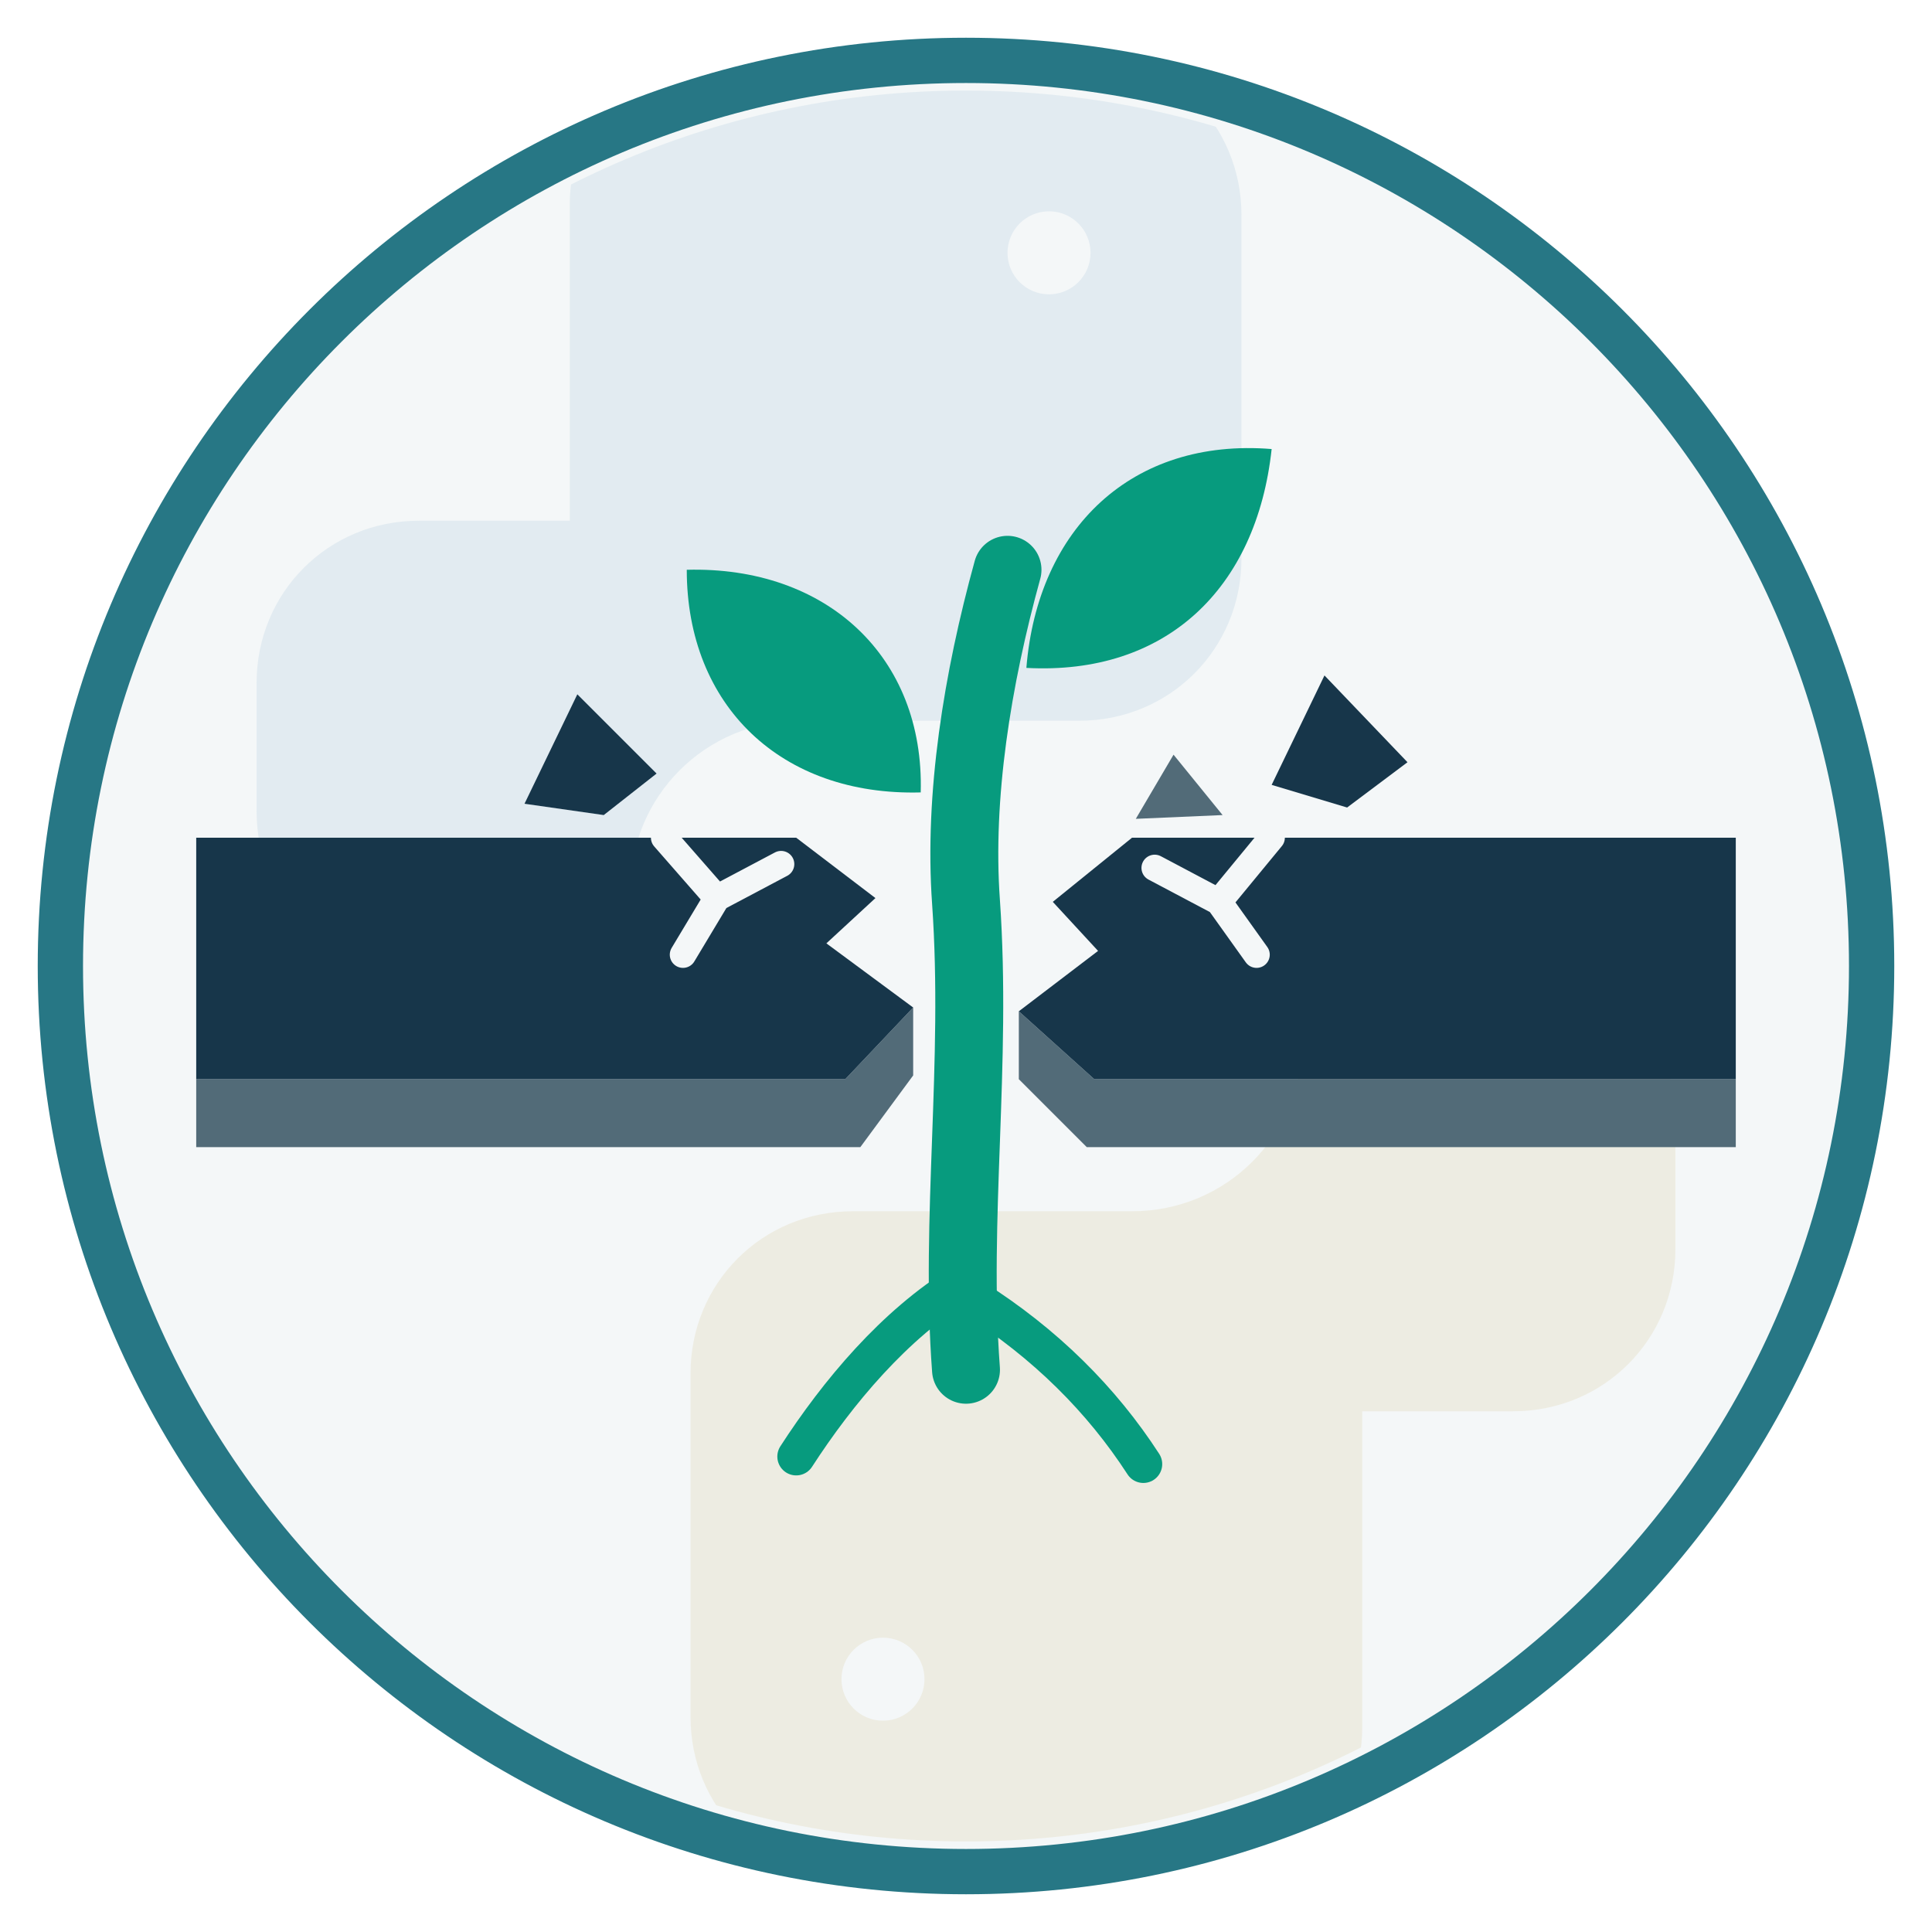
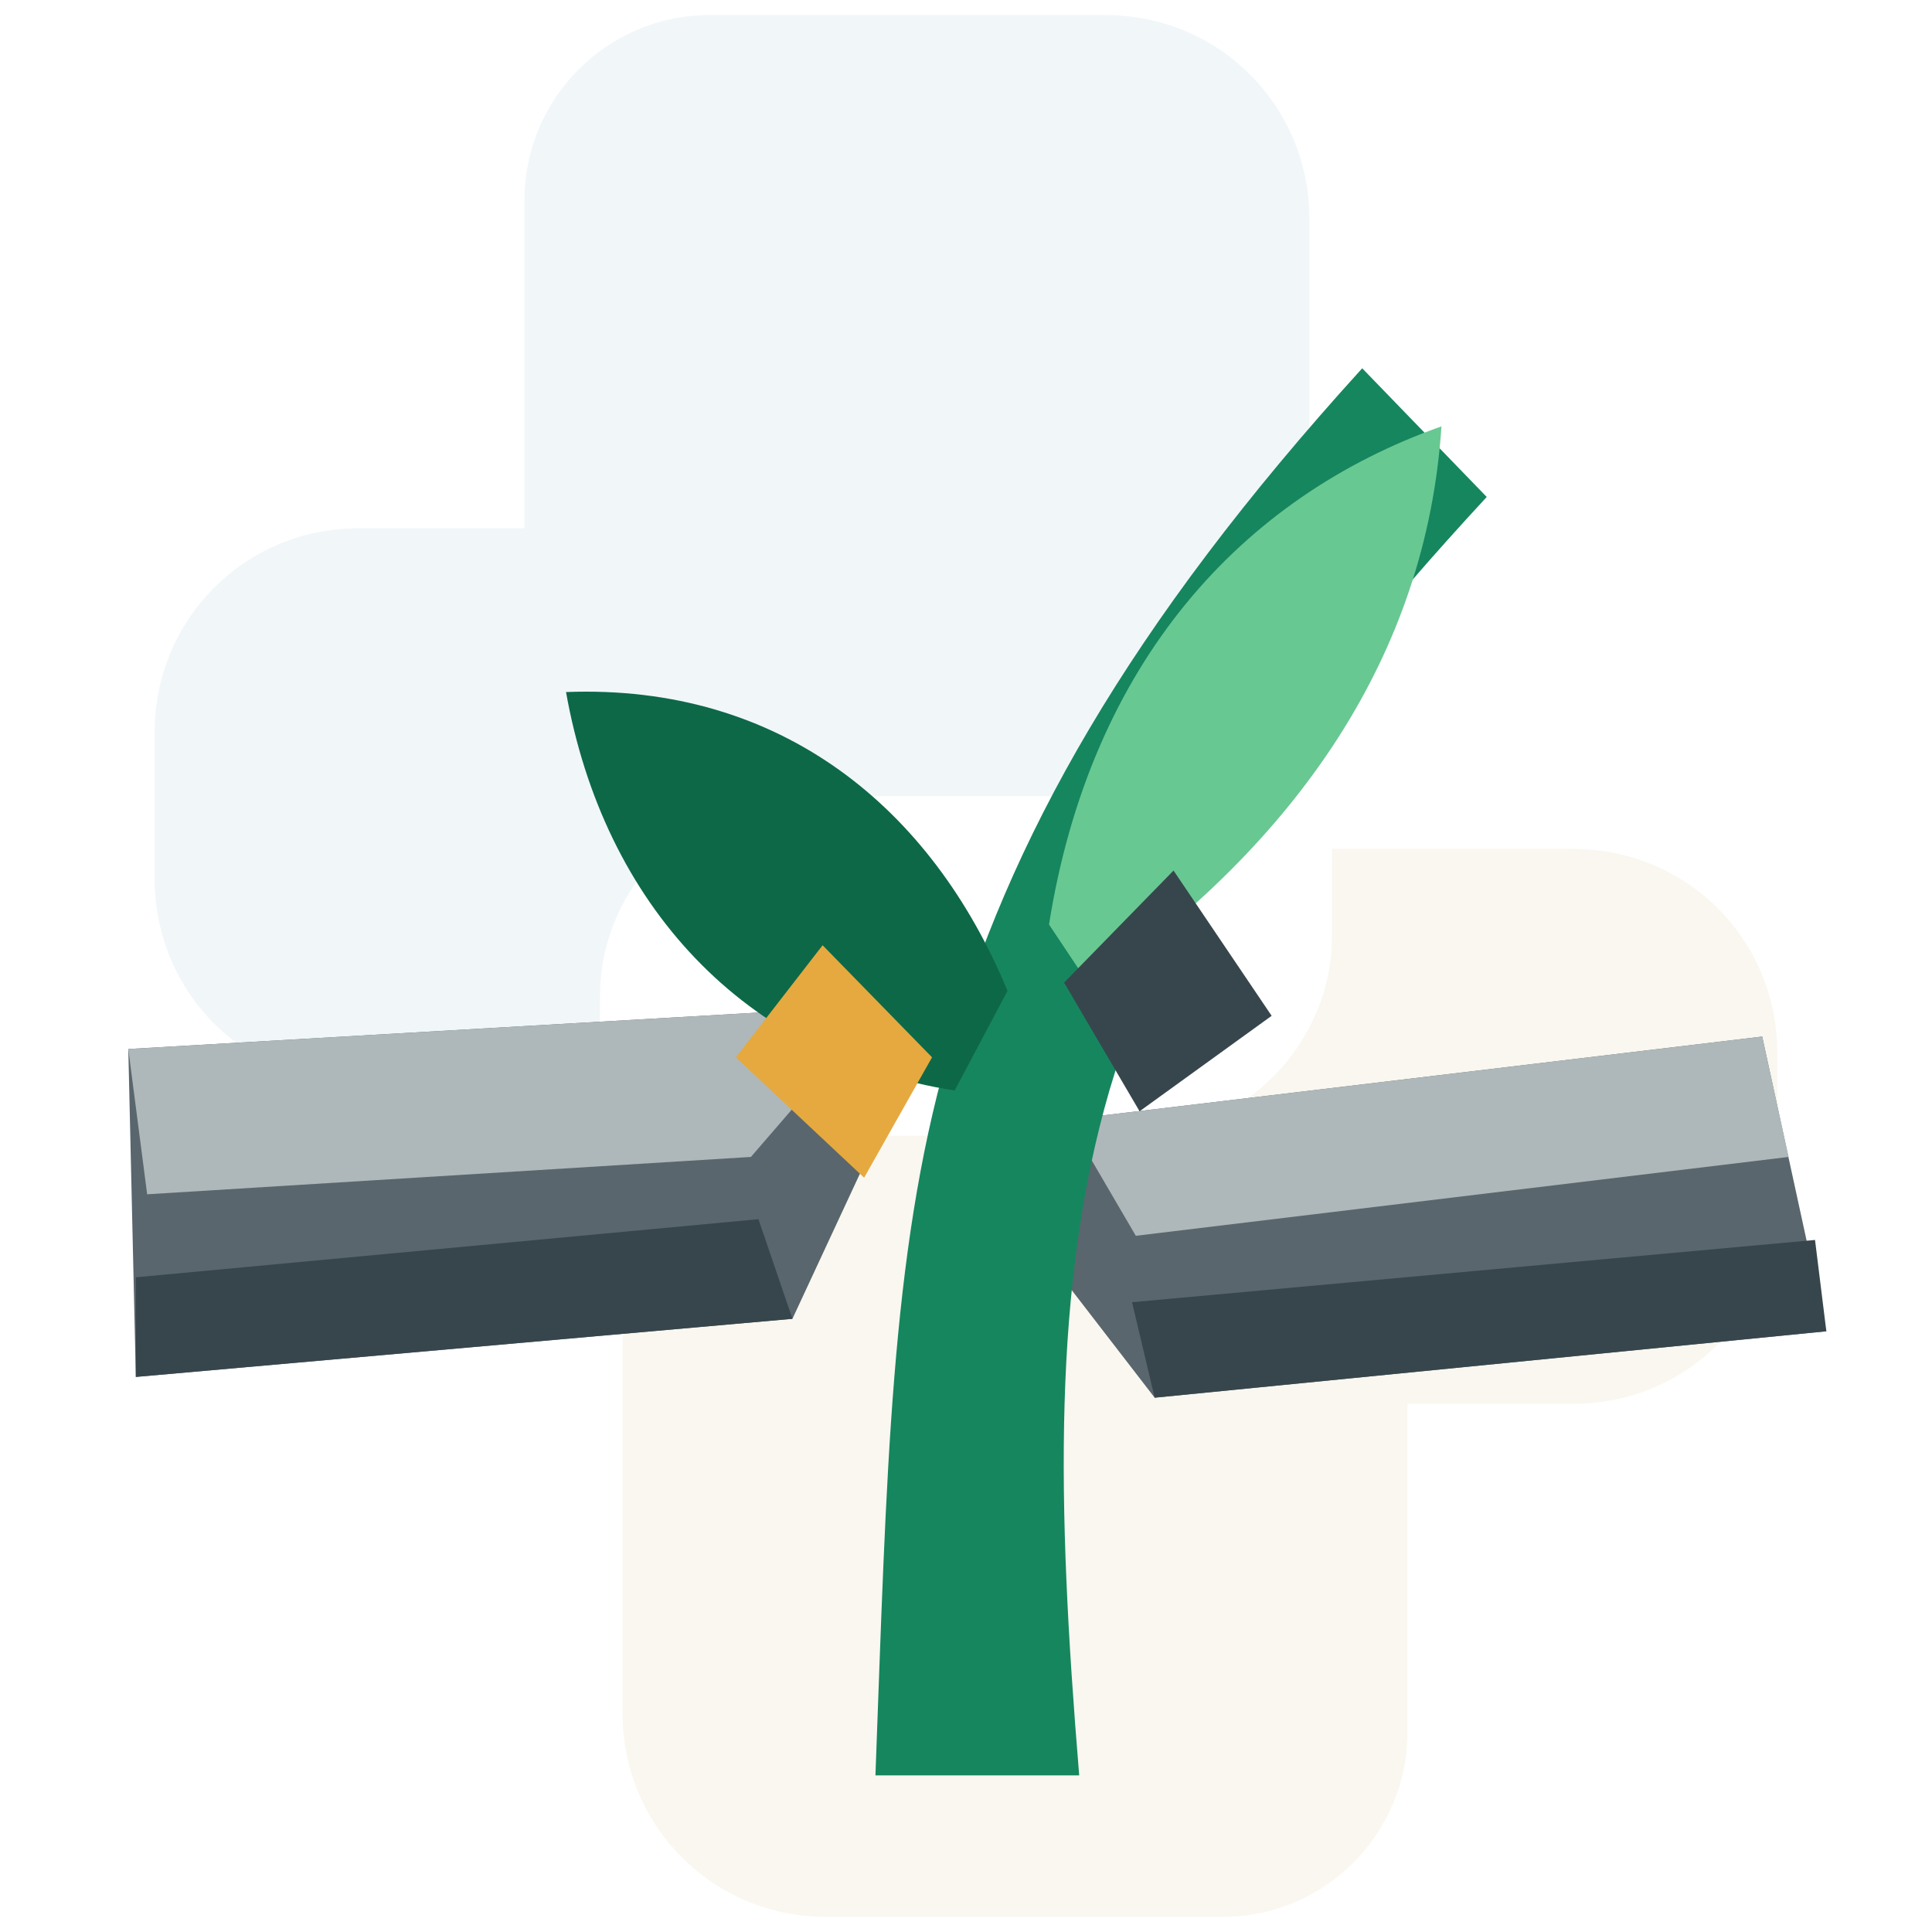
<svg xmlns="http://www.w3.org/2000/svg" viewBox="0 0 512 512" role="img" aria-labelledby="title description">
-   <defs>
-     <clipPath id="badge-clip">
-       <circle cx="256" cy="256" r="232" />
-     </clipPath>
-   </defs>
  <style>
-     :root {
-       color-scheme: light dark;
-     }
+     :root { color-scheme: light dark; }

-     .badge {
-       fill: #f4f7f8;
-       stroke: #277785;
-     }
- 
-     .python-upper {
-       fill: #2874a6;
-       opacity: 0.09;
-     }
- 
-     .python-lower {
-       fill: #a77b00;
-       opacity: 0.09;
-     }
- 
-     .python-eye {
-       fill: #f4f7f8;
-     }
- 
-     .sprout-fill {
-       fill: #079b7e;
-     }
- 
-     .sprout-stroke {
-       stroke: #079b7e;
-     }
- 
-     .slab {
-       fill: #17364a;
-     }
- 
-     .slab-side {
-       fill: #526b78;
-     }
- 
-     .crack-stroke {
-       stroke: #f4f7f8;
-     }
+     .language-mark { fill: #17323d; opacity: 0.07; }
+     .python-upper { fill: #2874a6; opacity: 0.07; }
+     .python-lower { fill: #aa8108; opacity: 0.07; }
+     .primary { fill: #16865f; }
+     .primary-light { fill: #68c892; }
+     .primary-shade { fill: #0d6848; }
+     .secondary { fill: #59666d; }
+     .secondary-light { fill: #aeb8ba; }
+     .secondary-shade { fill: #37464c; }
+     .accent { fill: #e5a93f; }
+     .neutral { fill: #22343a; }
+     .shadow { fill: #14262c; opacity: 0.22; }

    @media (prefers-color-scheme: dark) {
-       .badge {
-         fill: #0d2638;
-         stroke: #277785;
-       }
- 
-       .python-upper {
-         fill: #79b7df;
-         opacity: 0.1;
-       }
- 
-       .python-lower {
-         fill: #f0c84b;
-         opacity: 0.1;
-       }
- 
-       .python-eye {
-         fill: #0d2638;
-       }
- 
-       .sprout-fill {
-         fill: #43d6b1;
-       }
- 
-       .sprout-stroke {
-         stroke: #43d6b1;
-       }
- 
-       .slab {
-         fill: #edf2f3;
-       }
- 
-       .slab-side {
-         fill: #8fa2aa;
-       }
- 
-       .crack-stroke {
-         stroke: #0d2638;
-       }
+       .language-mark { fill: #edf6f3; opacity: 0.08; }
+       .python-upper { fill: #7ec5ed; opacity: 0.08; }
+       .python-lower { fill: #f1ca50; opacity: 0.08; }
+       .primary { fill: #4dce91; }
+       .primary-light { fill: #91e4b5; }
+       .primary-shade { fill: #279d6c; }
+       .secondary { fill: #a9b7ba; }
+       .secondary-light { fill: #d8dfdf; }
+       .secondary-shade { fill: #718187; }
+       .accent { fill: #f4c65f; }
+       .neutral { fill: #e6efec; }
+       .shadow { fill: #02090b; opacity: 0.34; }
    }
  </style>
-   <circle class="badge" cx="256" cy="256" r="240" stroke-width="12" />
-   <g clip-path="url(#badge-clip)">
-     <path class="python-upper" d="M151 54 C151 32 169 14 191 14 H286 C310 14 329 33 329 57 V148 C329 172 310 191 286 191 H212 C187 191 167 211 167 236 V258 H111 C87 258 68 239 68 215 V181 C68 157 87 138 111 138 H151 Z" />
-     <path class="python-lower" d="M151 54 C151 32 169 14 191 14 H286 C310 14 329 33 329 57 V148 C329 172 310 191 286 191 H212 C187 191 167 211 167 236 V258 H111 C87 258 68 239 68 215 V181 C68 157 87 138 111 138 H151 Z" transform="rotate(180 256 256)" />
-     <circle class="python-eye" cx="278" cy="67" r="11" />
-     <circle class="python-eye" cx="234" cy="445" r="11" />
-     <path class="sprout-stroke" d="M256 363 C253 323 259 282 256 239 C254 211 259 180 267 151" fill="none" stroke-width="18" stroke-linecap="round" />
-     <path class="sprout-stroke" d="M255 340 C237 351 222 369 211 386 M258 344 C277 356 292 371 303 388" fill="none" stroke-width="10" stroke-linecap="round" />
-     <path class="sprout-fill" d="M244 210 C207 211 182 187 182 151 C219 150 245 174 244 210 Z" />
-     <path class="sprout-fill" d="M272 177 C275 140 300 116 337 119 C333 156 309 179 272 177 Z" />
-     <path class="slab-side" d="M52 286 H224 L242 267 V285 L228 304 H52 Z" />
-     <path class="slab-side" d="M460 286 H290 L270 268 V286 L288 304 H460 Z" />
-     <path class="slab" d="M52 222 H211 L232 238 L219 250 L242 267 L224 286 H52 Z" />
-     <path class="slab" d="M460 222 H300 L279 239 L291 252 L270 268 L290 286 H460 Z" />
-     <path class="crack-stroke" d="M176 222 L190 238 L181 253 M190 238 L207 229 M337 222 L323 239 L333 253 M323 239 L306 230" fill="none" stroke-width="7" stroke-linecap="round" stroke-linejoin="round" />
-     <path class="slab" d="M139 213 L153 184 L174 205 L160 216 Z" />
-     <path class="slab" d="M337 208 L351 179 L373 202 L357 214 Z" />
-     <path class="slab-side" d="M301 217 L311 200 L324 216 Z" />
+   <g aria-hidden="true">
+     <path class="python-upper" d="M139 53 C139 26 161 4 188 4 H293 C323 4 347 28 347 58 V157 C347 187 323 211 293 211 H212 C183 211 159 235 159 264 V287 H95 C65 287 41 263 41 233 V194 C41 164 65 140 95 140 H139 Z" />
+     <path class="python-lower" d="M139 53 C139 26 161 4 188 4 H293 C323 4 347 28 347 58 V157 C347 187 323 211 293 211 H212 C183 211 159 235 159 264 V287 H95 C65 287 41 263 41 233 V194 C41 164 65 140 95 140 H139 Z" transform="rotate(180 256 256)" />
+   </g>
+   <g aria-hidden="true" transform="translate(0 -25.6) scale(1 1.1)">
+     <path class="secondary" d="M34 276 L205 267 L232 298 L210 341 L36 355 Z" />
+     <path class="secondary-light" d="M34 276 L205 267 L218 282 L199 302 L39 311 Z" />
+     <path class="secondary-shade" d="M36 331 L201 317 L210 341 L36 355 Z" />
+     <path class="secondary" d="M283 293 L467 273 L484 344 L306 360 L278 327 Z" />
+     <path class="secondary-light" d="M283 293 L467 273 L474 302 L301 321 Z" />
+     <path class="secondary-shade" d="M300 337 L481 322 L484 344 L306 360 Z" />
+     <path class="primary" d="M232 451 C235 378 236 326 251 278 C267 226 299 174 361 112 L394 143 C337 199 309 240 294 286 C279 333 280 385 286 451 Z" />
+     <path class="primary-shade" d="M253 286 C197 278 160 241 150 190 C207 188 247 218 267 262 Z" />
+     <path class="primary-light" d="M278 246 C289 183 329 143 382 126 C378 181 344 226 289 261 Z" />
+     <path class="accent" d="M218 251 L247 278 L229 307 L195 278 Z" />
+     <path class="secondary-shade" d="M282 260 L311 233 L337 268 L302 291 Z" />
  </g>
</svg>
